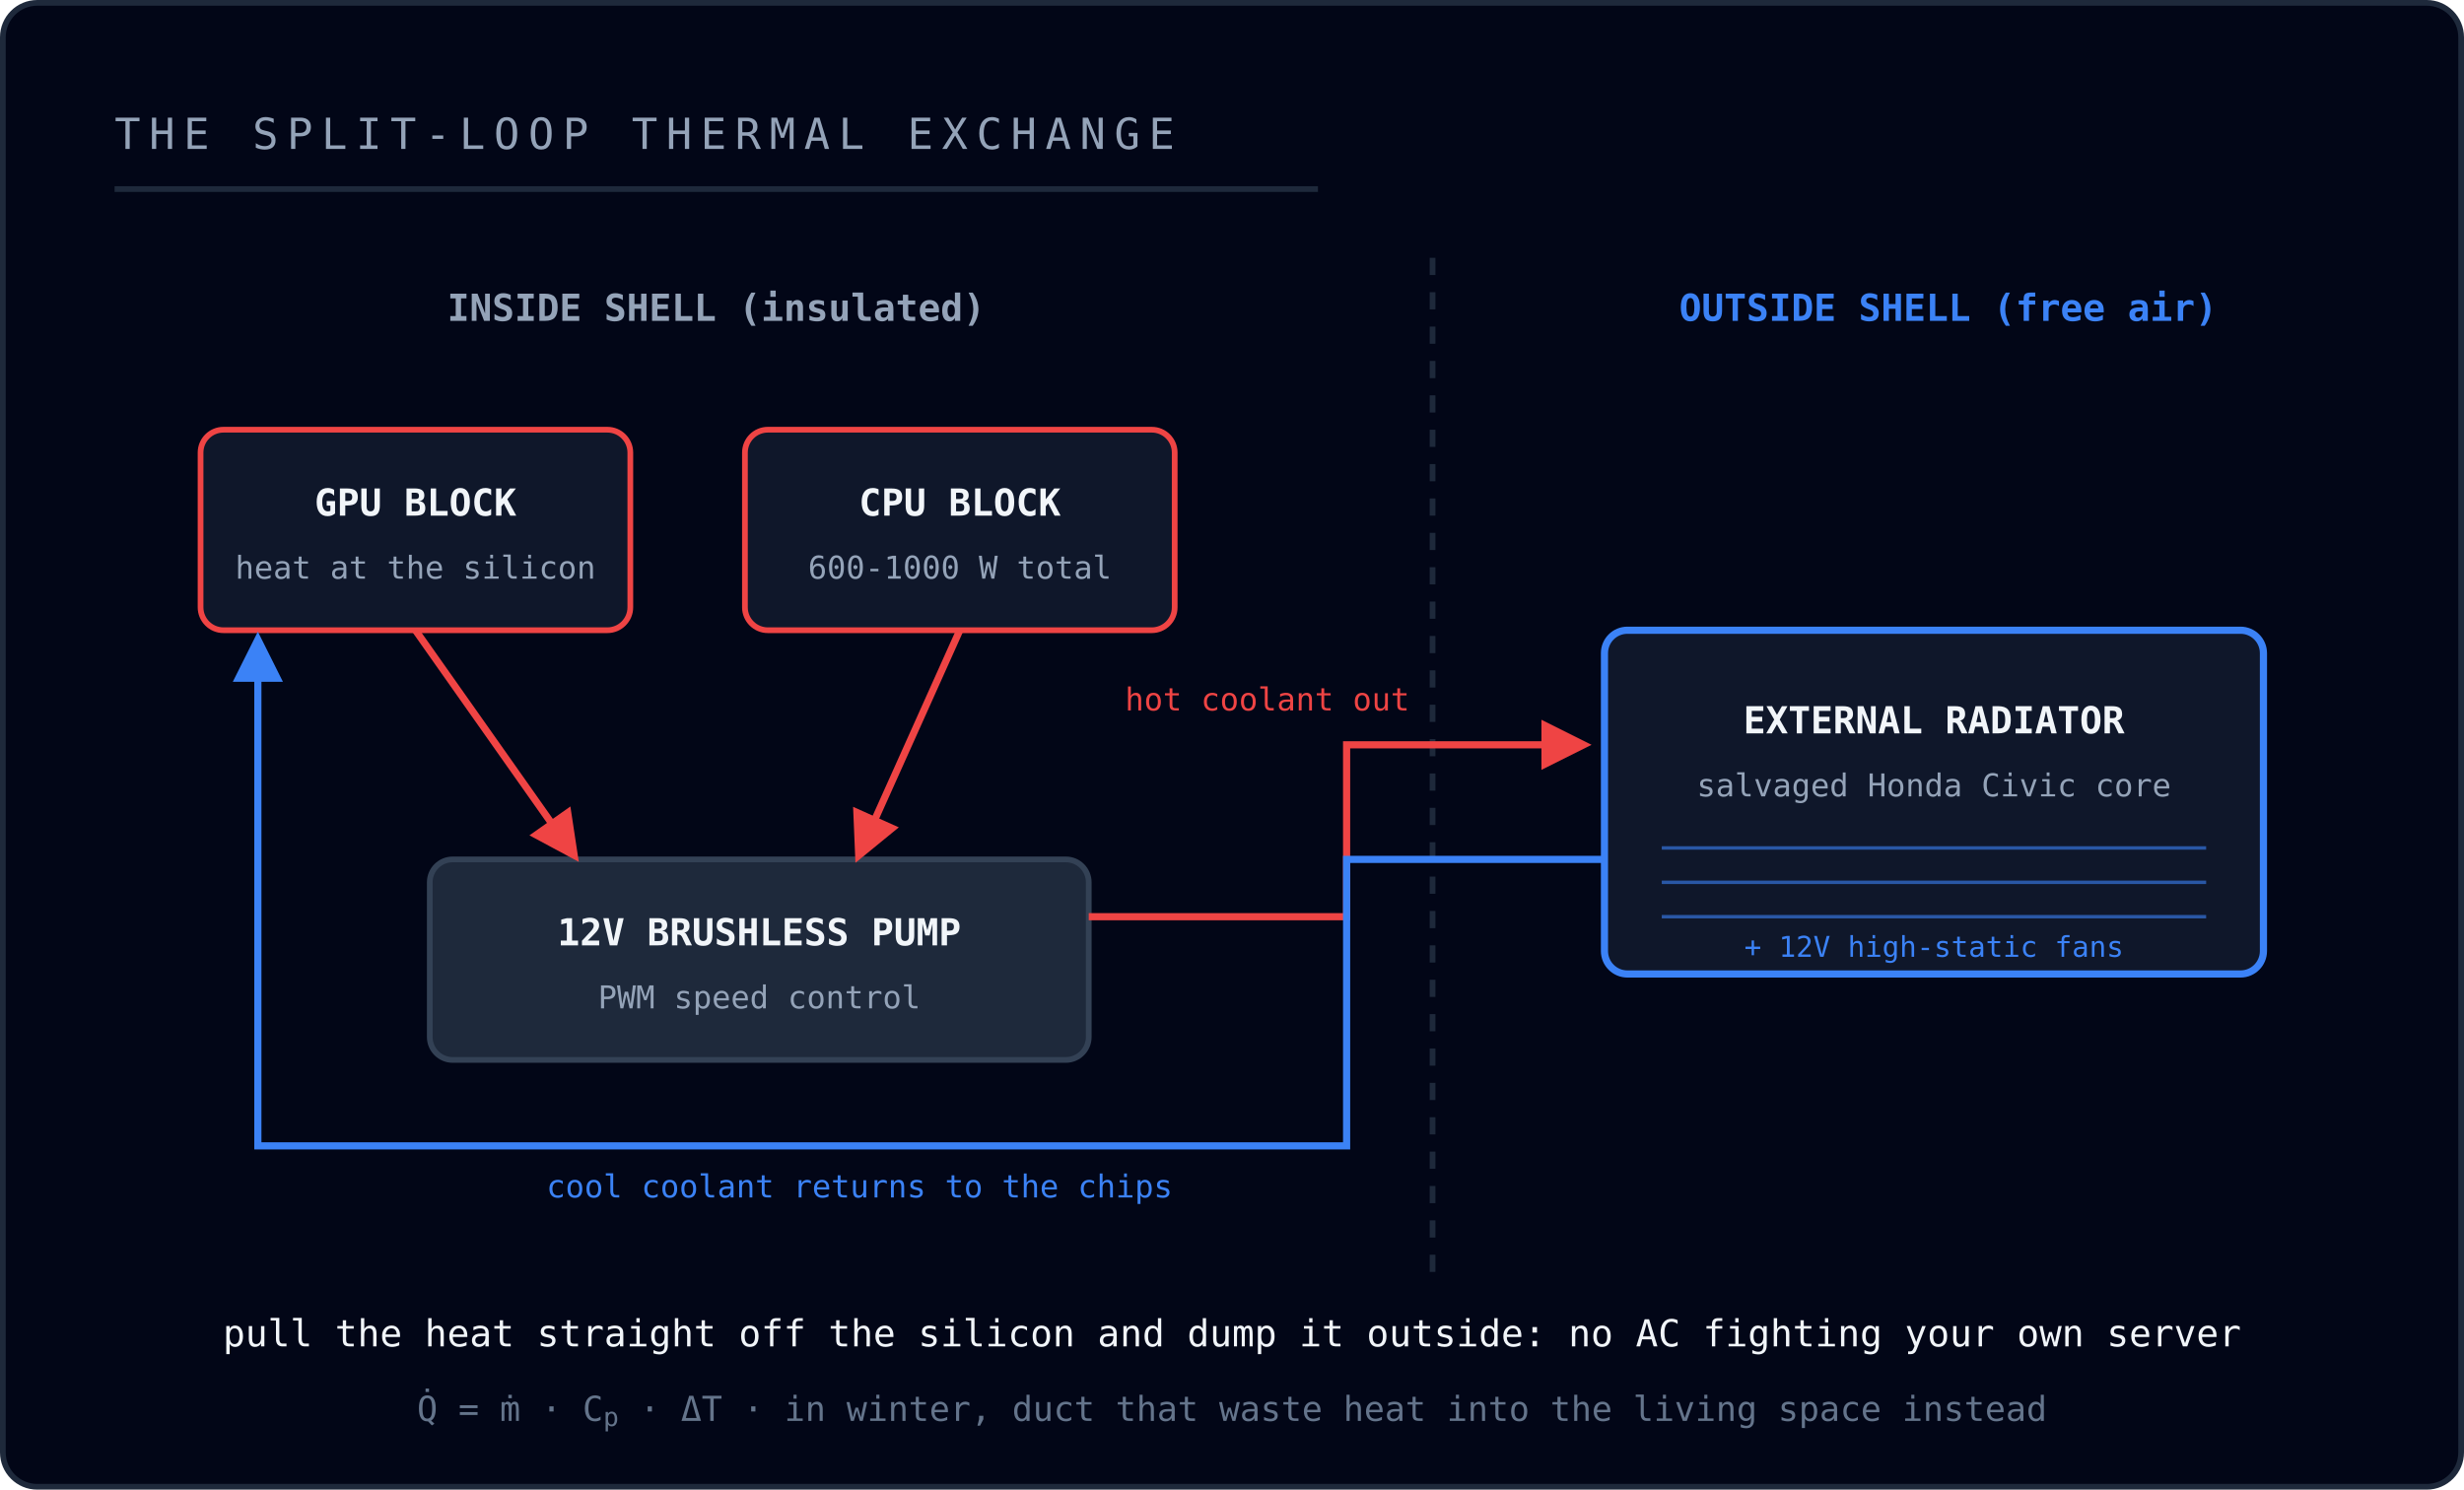
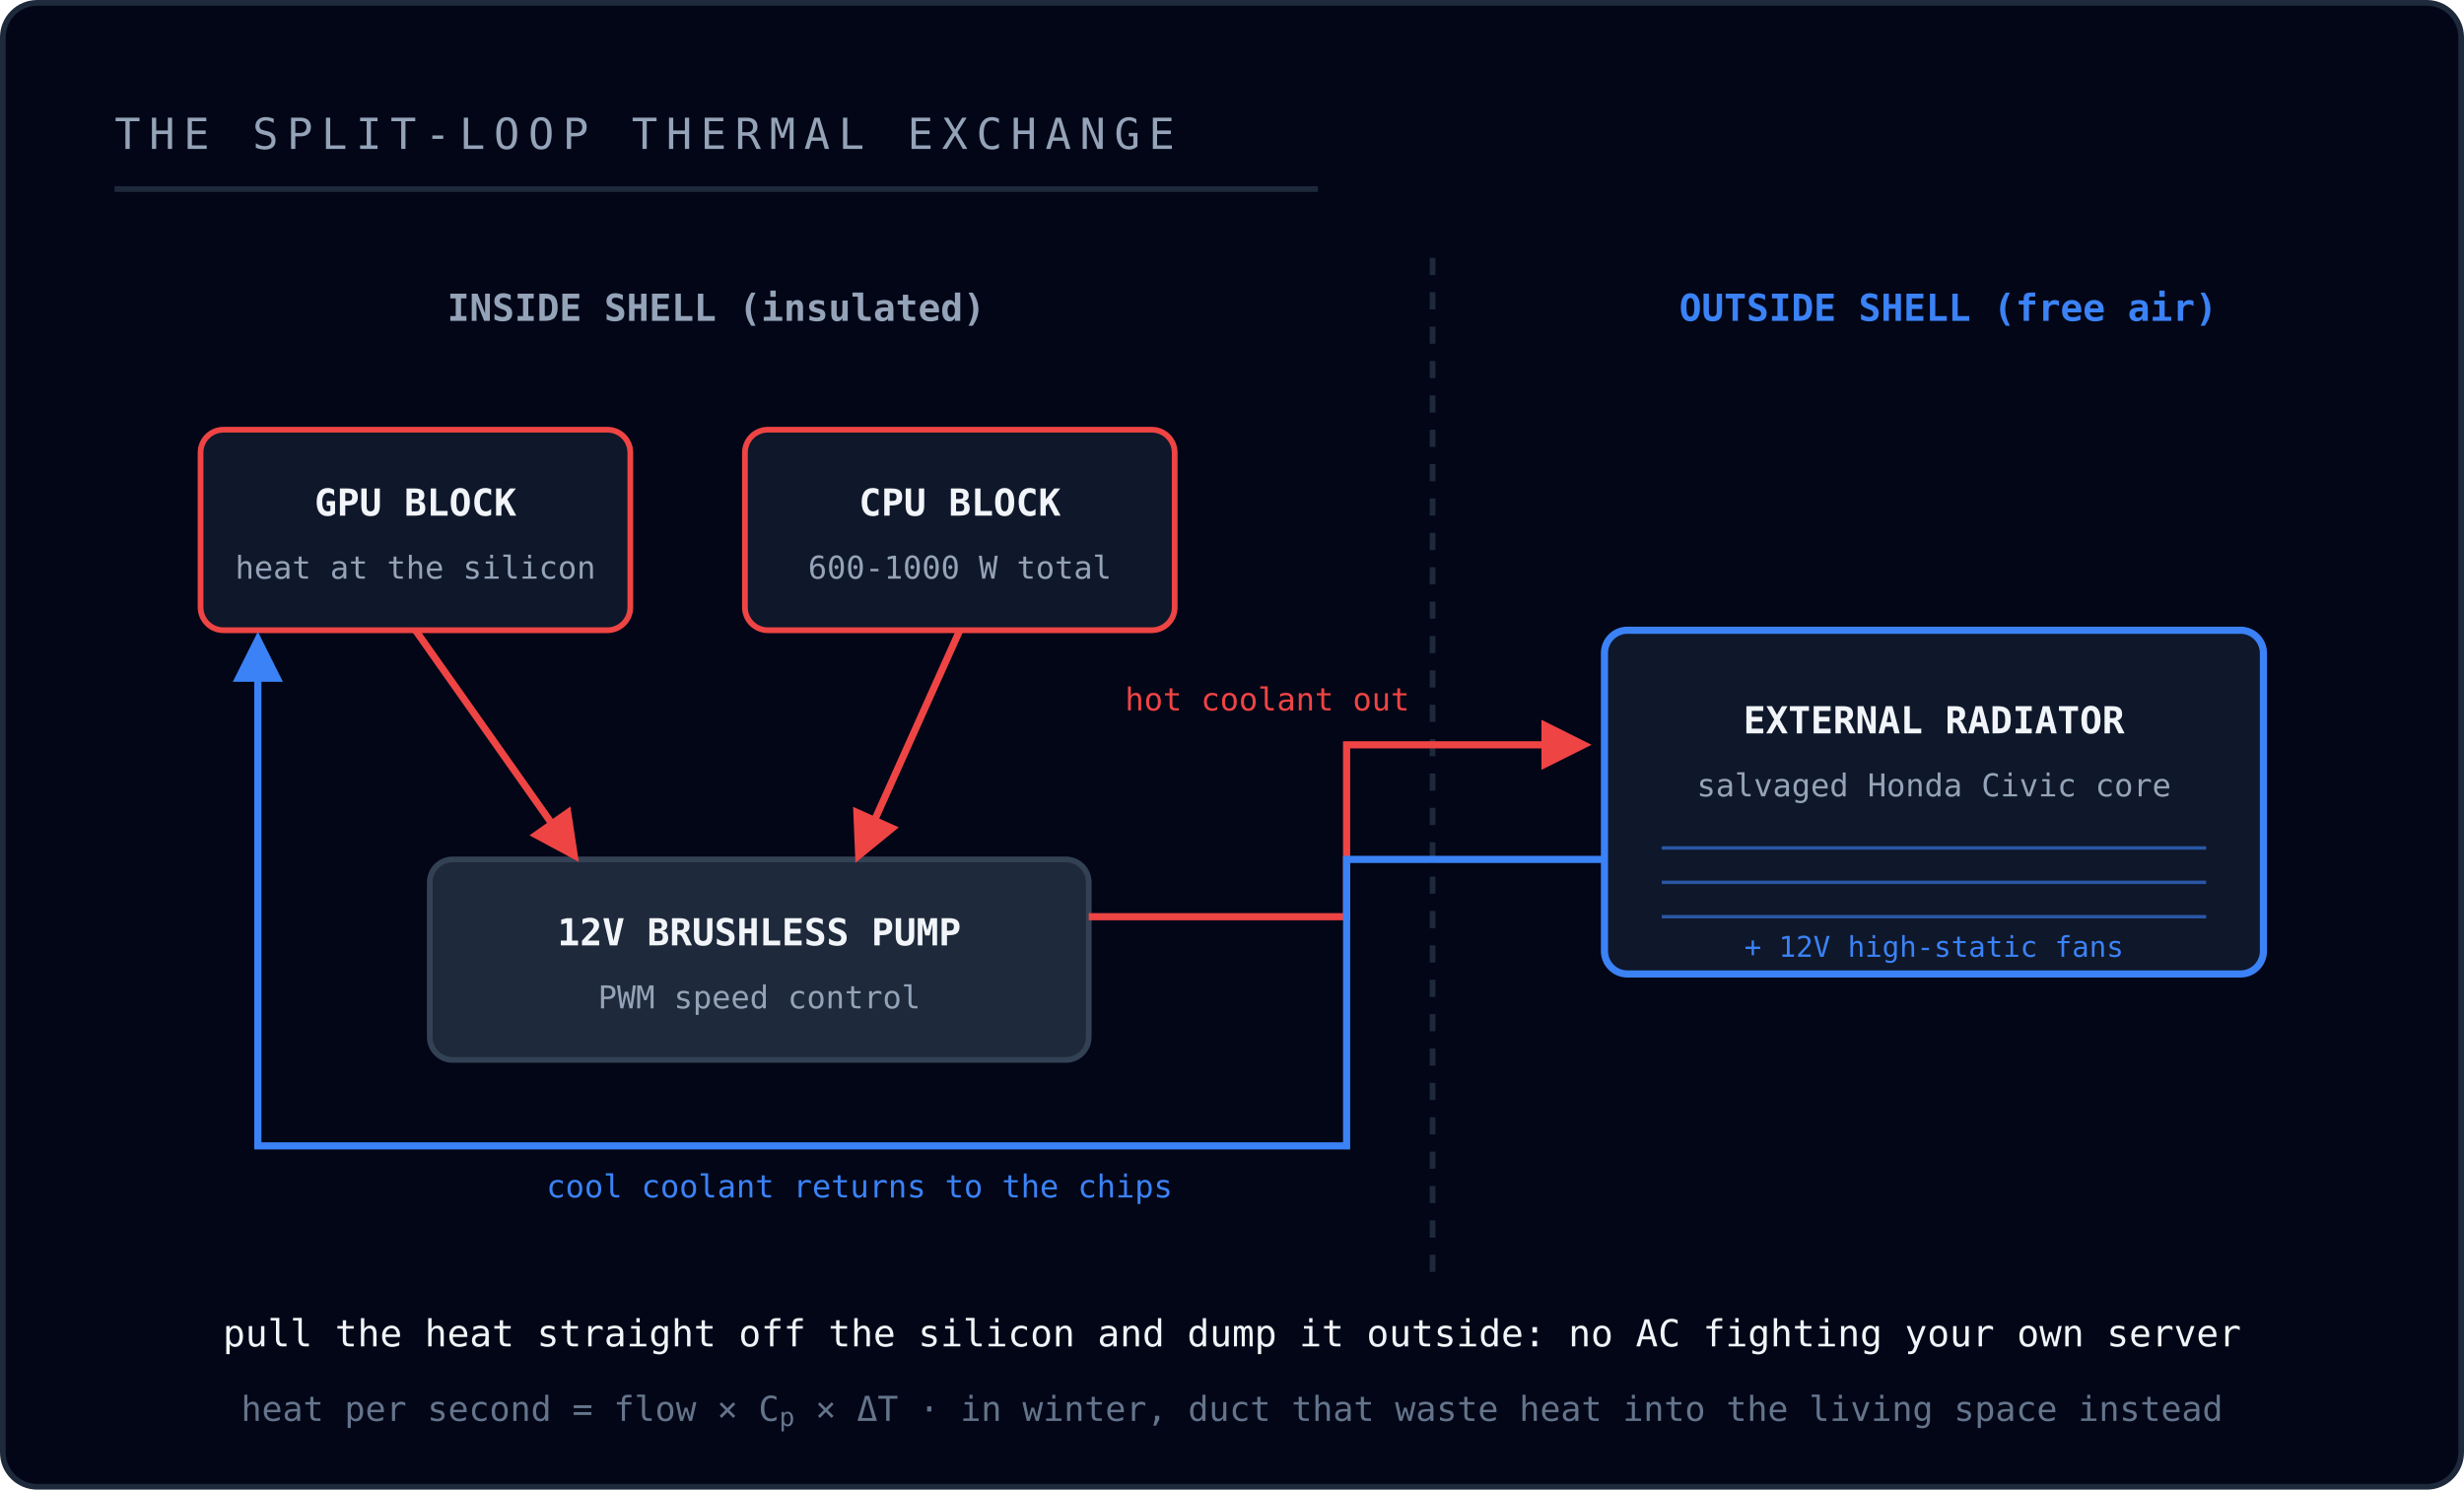
<svg xmlns="http://www.w3.org/2000/svg" viewBox="0 0 860 520" font-family="'JetBrains Mono','SFMono-Regular',Menlo,Consolas,monospace">
  <defs>
    <marker id="ah" viewBox="0 0 10 10" refX="8" refY="5" markerWidth="7" markerHeight="7" orient="auto-start-reverse">
      <path d="M0,0L10,5L0,10z" fill="#ef4444" />
    </marker>
    <marker id="ac" viewBox="0 0 10 10" refX="8" refY="5" markerWidth="7" markerHeight="7" orient="auto-start-reverse">
      <path d="M0,0L10,5L0,10z" fill="#3b82f6" />
    </marker>
  </defs>
  <rect x="1" y="1" width="858" height="518" rx="12" fill="#020617" stroke="#1e293b" stroke-width="2" />
  <text x="40" y="52" font-size="15" letter-spacing="3" fill="#94a3b8">THE SPLIT-LOOP THERMAL EXCHANGE</text>
  <line x1="40" y1="66" x2="460" y2="66" stroke="#1e293b" stroke-width="2" />
  <line x1="500" y1="90" x2="500" y2="446" stroke="#1e293b" stroke-width="2" stroke-dasharray="6 6" />
  <text x="250" y="112" font-size="13" font-weight="600" fill="#94a3b8" text-anchor="middle">INSIDE SHELL (insulated)</text>
  <text x="680" y="112" font-size="13" font-weight="600" fill="#3b82f6" text-anchor="middle">OUTSIDE SHELL (free air)</text>
  <rect x="70" y="150" width="150" height="70" rx="8" fill="#0f172a" stroke="#ef4444" stroke-width="2" />
  <text x="145" y="180" font-size="13" font-weight="600" fill="#f1f5f9" text-anchor="middle">GPU BLOCK</text>
  <text x="145" y="202" font-size="11" fill="#94a3b8" text-anchor="middle">heat at the silicon</text>
  <rect x="260" y="150" width="150" height="70" rx="8" fill="#0f172a" stroke="#ef4444" stroke-width="2" />
  <text x="335" y="180" font-size="13" font-weight="600" fill="#f1f5f9" text-anchor="middle">CPU BLOCK</text>
  <text x="335" y="202" font-size="11" fill="#94a3b8" text-anchor="middle">600-1000 W total</text>
  <rect x="150" y="300" width="230" height="70" rx="8" fill="#1e293b" stroke="#334155" stroke-width="2" />
  <text x="265" y="330" font-size="13" font-weight="600" fill="#f1f5f9" text-anchor="middle">12V BRUSHLESS PUMP</text>
  <text x="265" y="352" font-size="11" fill="#94a3b8" text-anchor="middle">PWM speed control</text>
  <rect x="560" y="220" width="230" height="120" rx="8" fill="#0f172a" stroke="#3b82f6" stroke-width="2.5" />
  <text x="675" y="256" font-size="13" font-weight="600" fill="#f1f5f9" text-anchor="middle">EXTERNAL RADIATOR</text>
  <text x="675" y="278" font-size="11" fill="#94a3b8" text-anchor="middle">salvaged Honda Civic core</text>
  <g stroke="#3b82f6" stroke-width="1.2" opacity="0.6">
    <line x1="580" y1="296" x2="770" y2="296" />
    <line x1="580" y1="308" x2="770" y2="308" />
    <line x1="580" y1="320" x2="770" y2="320" />
  </g>
  <text x="675" y="334" font-size="10" fill="#3b82f6" text-anchor="middle">+ 12V high-static fans</text>
  <line x1="145" y1="220" x2="200" y2="298" stroke="#ef4444" stroke-width="2.5" marker-end="url(#ah)" />
  <line x1="335" y1="220" x2="300" y2="298" stroke="#ef4444" stroke-width="2.5" marker-end="url(#ah)" />
  <path d="M 380 320 L 470 320 L 470 260 L 552 260" fill="none" stroke="#ef4444" stroke-width="2.5" marker-end="url(#ah)" />
  <text x="492" y="248" font-size="11" fill="#ef4444" text-anchor="end">hot coolant out</text>
  <path d="M 560 300 L 470 300 L 470 400 L 90 400 L 90 224" fill="none" stroke="#3b82f6" stroke-width="2.5" marker-end="url(#ac)" />
  <text x="300" y="418" font-size="11" fill="#3b82f6" text-anchor="middle">cool coolant returns to the chips</text>
  <text x="430" y="470" font-size="13" fill="#f1f5f9" text-anchor="middle">pull the heat straight off the silicon and dump it outside: no AC fighting your own server</text>
-   <text x="430" y="496" font-size="12" fill="#64748b" text-anchor="middle">Q̇ = ṁ · C<tspan baseline-shift="sub" font-size="75%">p</tspan> · ΔT · in winter, duct that waste heat into the living space instead</text>
+   <text x="430" y="496" font-size="12" fill="#64748b" text-anchor="middle">heat per second = flow × C<tspan baseline-shift="sub" font-size="75%">p</tspan> × ΔT · in winter, duct that waste heat into the living space instead</text>
</svg>
